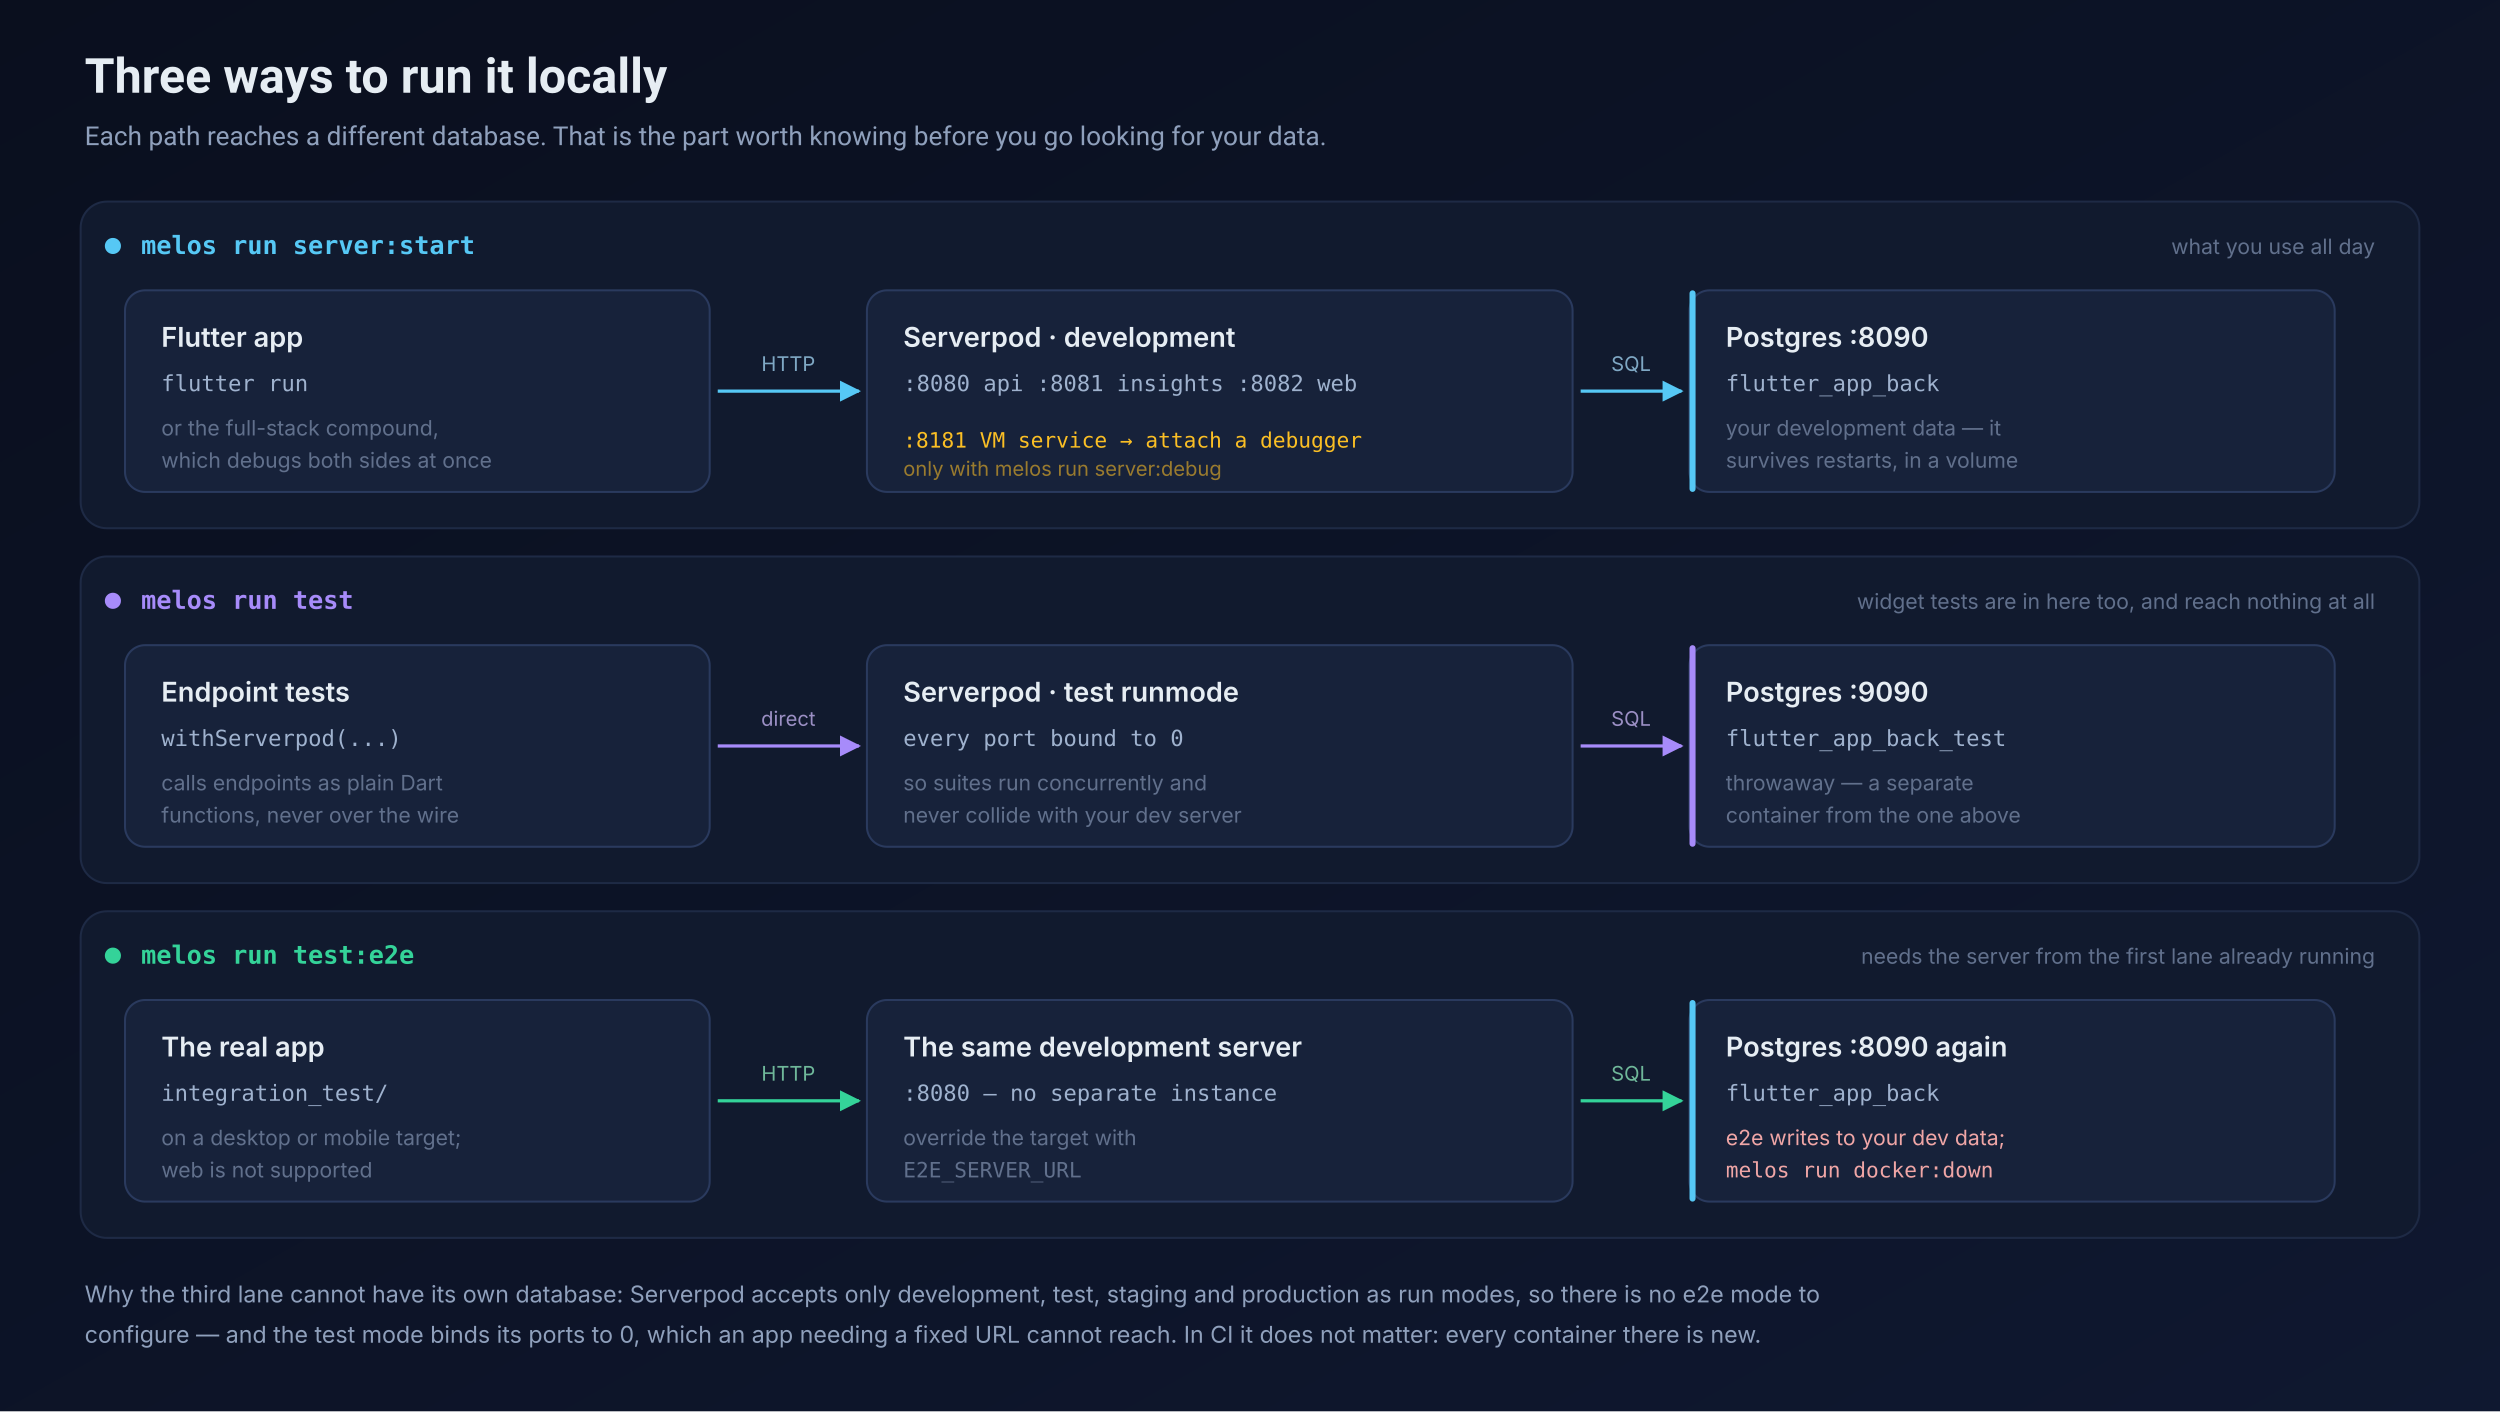
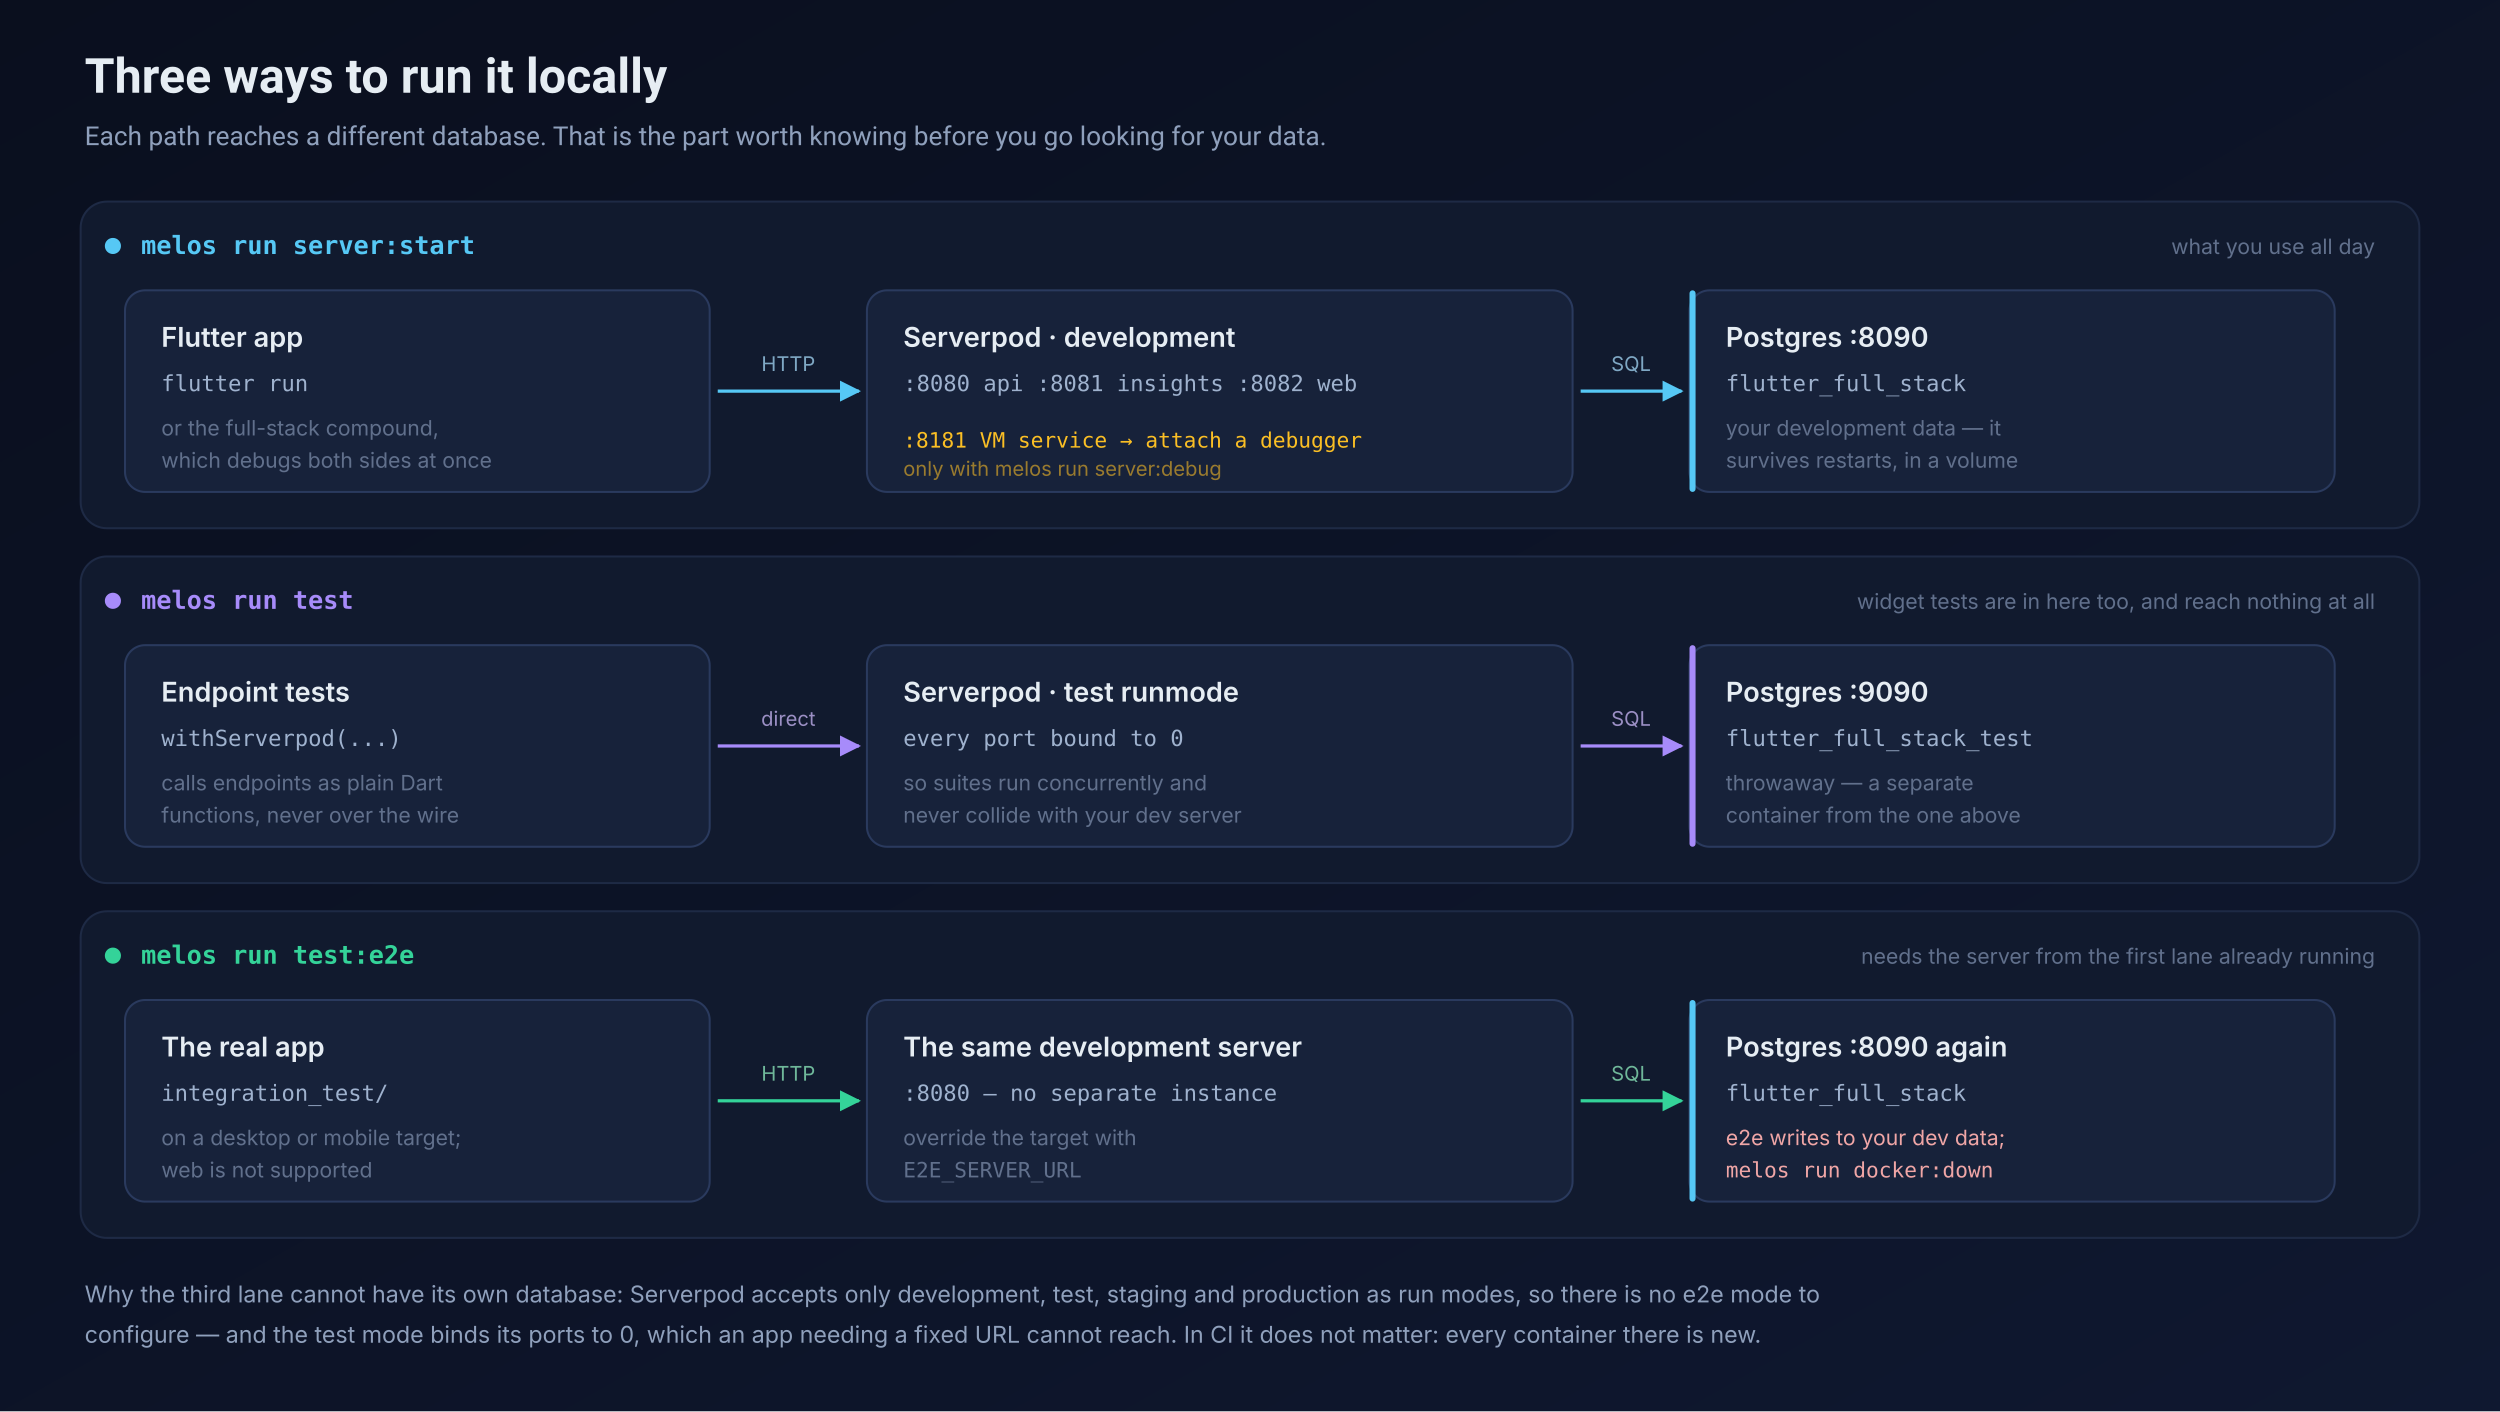
<svg xmlns="http://www.w3.org/2000/svg" viewBox="0 0 1240 700" width="1240" height="700" role="img" aria-label="Three ways to run the stack locally and the database each one reaches. Development runs the server on port 8080 against the development Postgres on 8090, with the VM service on 8181 for a debugger. Endpoint tests boot Serverpod in-process with every port bound to zero and use the throwaway test Postgres on 9090. The end-to-end suite drives the real app over HTTP against that same development server, so it reaches the development database on 8090 too.">
  <defs>
    <linearGradient id="bg2" x1="0" y1="0" x2="1" y2="1">
      <stop offset="0" stop-color="#0A0F1E" />
      <stop offset="1" stop-color="#0F1830" />
    </linearGradient>
    <marker id="bCyan" viewBox="0 0 10 10" refX="9" refY="5" markerWidth="6.5" markerHeight="6.5" orient="auto-start-reverse">
      <path d="M0,0 L10,5 L0,10 z" fill="#56C8F5" />
    </marker>
    <marker id="bViolet" viewBox="0 0 10 10" refX="9" refY="5" markerWidth="6.5" markerHeight="6.5" orient="auto-start-reverse">
      <path d="M0,0 L10,5 L0,10 z" fill="#A78BFA" />
    </marker>
    <marker id="bEmerald" viewBox="0 0 10 10" refX="9" refY="5" markerWidth="6.5" markerHeight="6.5" orient="auto-start-reverse">
      <path d="M0,0 L10,5 L0,10 z" fill="#34D399" />
    </marker>
  </defs>
  <rect width="1240" height="700" fill="url(#bg2)" />
  <text x="42" y="46" font-family="-apple-system, BlinkMacSystemFont, 'Segoe UI', Roboto, sans-serif" font-size="24" font-weight="700" fill="#E6EDF3">Three ways to run it locally</text>
  <text x="42" y="72" font-family="-apple-system, BlinkMacSystemFont, 'Segoe UI', Roboto, sans-serif" font-size="13" fill="#8FA0BC">Each path reaches a different database. That is the part worth knowing before you go looking for your data.</text>
  <rect x="40" y="100" width="1160" height="162" rx="13" fill="#111A2E" stroke="#1E2A45" />
  <circle cx="56" cy="122" r="4" fill="#56C8F5" />
  <text x="70" y="126" font-family="ui-monospace, 'SF Mono', Menlo, Consolas, monospace" font-size="12.5" font-weight="600" fill="#56C8F5">melos run server:start</text>
  <text x="1178" y="126" text-anchor="end" font-family="-apple-system, BlinkMacSystemFont, sans-serif" font-size="10.5" fill="#61708C">what you use all day</text>
  <rect x="62" y="144" width="290" height="100" rx="10" fill="#17223A" stroke="#2A3A5E" />
  <text x="80" y="172" font-family="-apple-system, BlinkMacSystemFont, sans-serif" font-size="13.5" font-weight="600" fill="#E6EDF3">Flutter app</text>
  <text x="80" y="194" font-family="ui-monospace, 'SF Mono', Menlo, Consolas, monospace" font-size="11" fill="#9FB2CE">flutter run</text>
  <text x="80" y="216" font-family="-apple-system, BlinkMacSystemFont, sans-serif" font-size="10.5" fill="#61708C">or the full-stack compound,</text>
  <text x="80" y="232" font-family="-apple-system, BlinkMacSystemFont, sans-serif" font-size="10.5" fill="#61708C">which debugs both sides at once</text>
  <path d="M356,194 H426" stroke="#56C8F5" stroke-width="1.6" fill="none" marker-end="url(#bCyan)" />
  <text x="391" y="184" text-anchor="middle" font-family="-apple-system, BlinkMacSystemFont, sans-serif" font-size="10" fill="#7FA8C4">HTTP</text>
  <rect x="430" y="144" width="350" height="100" rx="10" fill="#17223A" stroke="#2A3A5E" />
  <text x="448" y="172" font-family="-apple-system, BlinkMacSystemFont, sans-serif" font-size="13.5" font-weight="600" fill="#E6EDF3">Serverpod · development</text>
  <text x="448" y="194" font-family="ui-monospace, 'SF Mono', Menlo, Consolas, monospace" font-size="11" fill="#9FB2CE">:8080 api  :8081 insights  :8082 web</text>
  <text x="448" y="222" font-family="ui-monospace, 'SF Mono', Menlo, Consolas, monospace" font-size="10.5" fill="#FBBF24">:8181 VM service → attach a debugger</text>
  <text x="448" y="236" font-family="-apple-system, BlinkMacSystemFont, sans-serif" font-size="10" fill="#9A7B2E">only with melos run server:debug</text>
  <path d="M784,194 H834" stroke="#56C8F5" stroke-width="1.6" fill="none" marker-end="url(#bCyan)" />
  <text x="809" y="184" text-anchor="middle" font-family="-apple-system, BlinkMacSystemFont, sans-serif" font-size="10" fill="#7FA8C4">SQL</text>
  <rect x="838" y="144" width="320" height="100" rx="10" fill="#17223A" stroke="#2A3A5E" />
  <rect x="838" y="144" width="3" height="100" rx="1.5" fill="#56C8F5" />
  <text x="856" y="172" font-family="-apple-system, BlinkMacSystemFont, sans-serif" font-size="13.5" font-weight="600" fill="#E6EDF3">Postgres :8090</text>
-   <text x="856" y="194" font-family="ui-monospace, 'SF Mono', Menlo, Consolas, monospace" font-size="11" fill="#9FB2CE">flutter_app_back</text>
+   <text x="856" y="194" font-family="ui-monospace, 'SF Mono', Menlo, Consolas, monospace" font-size="11" fill="#9FB2CE">flutter_full_stack</text>
  <text x="856" y="216" font-family="-apple-system, BlinkMacSystemFont, sans-serif" font-size="10.5" fill="#61708C">your development data — it</text>
  <text x="856" y="232" font-family="-apple-system, BlinkMacSystemFont, sans-serif" font-size="10.5" fill="#61708C">survives restarts, in a volume</text>
  <rect x="40" y="276" width="1160" height="162" rx="13" fill="#111A2E" stroke="#1E2A45" />
  <circle cx="56" cy="298" r="4" fill="#A78BFA" />
  <text x="70" y="302" font-family="ui-monospace, 'SF Mono', Menlo, Consolas, monospace" font-size="12.5" font-weight="600" fill="#A78BFA">melos run test</text>
  <text x="1178" y="302" text-anchor="end" font-family="-apple-system, BlinkMacSystemFont, sans-serif" font-size="10.5" fill="#61708C">widget tests are in here too, and reach nothing at all</text>
  <rect x="62" y="320" width="290" height="100" rx="10" fill="#17223A" stroke="#2A3A5E" />
  <text x="80" y="348" font-family="-apple-system, BlinkMacSystemFont, sans-serif" font-size="13.5" font-weight="600" fill="#E6EDF3">Endpoint tests</text>
  <text x="80" y="370" font-family="ui-monospace, 'SF Mono', Menlo, Consolas, monospace" font-size="11" fill="#9FB2CE">withServerpod(...)</text>
  <text x="80" y="392" font-family="-apple-system, BlinkMacSystemFont, sans-serif" font-size="10.5" fill="#61708C">calls endpoints as plain Dart</text>
  <text x="80" y="408" font-family="-apple-system, BlinkMacSystemFont, sans-serif" font-size="10.5" fill="#61708C">functions, never over the wire</text>
  <path d="M356,370 H426" stroke="#A78BFA" stroke-width="1.6" fill="none" marker-end="url(#bViolet)" />
  <text x="391" y="360" text-anchor="middle" font-family="-apple-system, BlinkMacSystemFont, sans-serif" font-size="10" fill="#9B8FC4">direct</text>
  <rect x="430" y="320" width="350" height="100" rx="10" fill="#17223A" stroke="#2A3A5E" />
  <text x="448" y="348" font-family="-apple-system, BlinkMacSystemFont, sans-serif" font-size="13.5" font-weight="600" fill="#E6EDF3">Serverpod · test runmode</text>
  <text x="448" y="370" font-family="ui-monospace, 'SF Mono', Menlo, Consolas, monospace" font-size="11" fill="#9FB2CE">every port bound to 0</text>
  <text x="448" y="392" font-family="-apple-system, BlinkMacSystemFont, sans-serif" font-size="10.5" fill="#61708C">so suites run concurrently and</text>
  <text x="448" y="408" font-family="-apple-system, BlinkMacSystemFont, sans-serif" font-size="10.5" fill="#61708C">never collide with your dev server</text>
  <path d="M784,370 H834" stroke="#A78BFA" stroke-width="1.6" fill="none" marker-end="url(#bViolet)" />
  <text x="809" y="360" text-anchor="middle" font-family="-apple-system, BlinkMacSystemFont, sans-serif" font-size="10" fill="#9B8FC4">SQL</text>
  <rect x="838" y="320" width="320" height="100" rx="10" fill="#17223A" stroke="#2A3A5E" />
  <rect x="838" y="320" width="3" height="100" rx="1.5" fill="#A78BFA" />
  <text x="856" y="348" font-family="-apple-system, BlinkMacSystemFont, sans-serif" font-size="13.5" font-weight="600" fill="#E6EDF3">Postgres :9090</text>
-   <text x="856" y="370" font-family="ui-monospace, 'SF Mono', Menlo, Consolas, monospace" font-size="11" fill="#9FB2CE">flutter_app_back_test</text>
+   <text x="856" y="370" font-family="ui-monospace, 'SF Mono', Menlo, Consolas, monospace" font-size="11" fill="#9FB2CE">flutter_full_stack_test</text>
  <text x="856" y="392" font-family="-apple-system, BlinkMacSystemFont, sans-serif" font-size="10.5" fill="#61708C">throwaway — a separate</text>
  <text x="856" y="408" font-family="-apple-system, BlinkMacSystemFont, sans-serif" font-size="10.5" fill="#61708C">container from the one above</text>
  <rect x="40" y="452" width="1160" height="162" rx="13" fill="#111A2E" stroke="#1E2A45" />
  <circle cx="56" cy="474" r="4" fill="#34D399" />
  <text x="70" y="478" font-family="ui-monospace, 'SF Mono', Menlo, Consolas, monospace" font-size="12.5" font-weight="600" fill="#34D399">melos run test:e2e</text>
  <text x="1178" y="478" text-anchor="end" font-family="-apple-system, BlinkMacSystemFont, sans-serif" font-size="10.5" fill="#61708C">needs the server from the first lane already running</text>
  <rect x="62" y="496" width="290" height="100" rx="10" fill="#17223A" stroke="#2A3A5E" />
  <text x="80" y="524" font-family="-apple-system, BlinkMacSystemFont, sans-serif" font-size="13.5" font-weight="600" fill="#E6EDF3">The real app</text>
  <text x="80" y="546" font-family="ui-monospace, 'SF Mono', Menlo, Consolas, monospace" font-size="11" fill="#9FB2CE">integration_test/</text>
  <text x="80" y="568" font-family="-apple-system, BlinkMacSystemFont, sans-serif" font-size="10.5" fill="#61708C">on a desktop or mobile target;</text>
  <text x="80" y="584" font-family="-apple-system, BlinkMacSystemFont, sans-serif" font-size="10.5" fill="#61708C">web is not supported</text>
  <path d="M356,546 H426" stroke="#34D399" stroke-width="1.6" fill="none" marker-end="url(#bEmerald)" />
  <text x="391" y="536" text-anchor="middle" font-family="-apple-system, BlinkMacSystemFont, sans-serif" font-size="10" fill="#6FB89A">HTTP</text>
  <rect x="430" y="496" width="350" height="100" rx="10" fill="#17223A" stroke="#2A3A5E" />
  <text x="448" y="524" font-family="-apple-system, BlinkMacSystemFont, sans-serif" font-size="13.5" font-weight="600" fill="#E6EDF3">The same development server</text>
  <text x="448" y="546" font-family="ui-monospace, 'SF Mono', Menlo, Consolas, monospace" font-size="11" fill="#9FB2CE">:8080 — no separate instance</text>
  <text x="448" y="568" font-family="-apple-system, BlinkMacSystemFont, sans-serif" font-size="10.5" fill="#61708C">override the target with</text>
  <text x="448" y="584" font-family="ui-monospace, 'SF Mono', Menlo, Consolas, monospace" font-size="10.5" fill="#61708C">E2E_SERVER_URL</text>
  <path d="M784,546 H834" stroke="#34D399" stroke-width="1.6" fill="none" marker-end="url(#bEmerald)" />
  <text x="809" y="536" text-anchor="middle" font-family="-apple-system, BlinkMacSystemFont, sans-serif" font-size="10" fill="#6FB89A">SQL</text>
  <rect x="838" y="496" width="320" height="100" rx="10" fill="#17223A" stroke="#2A3A5E" />
  <rect x="838" y="496" width="3" height="100" rx="1.5" fill="#56C8F5" />
  <text x="856" y="524" font-family="-apple-system, BlinkMacSystemFont, sans-serif" font-size="13.5" font-weight="600" fill="#E6EDF3">Postgres :8090 again</text>
-   <text x="856" y="546" font-family="ui-monospace, 'SF Mono', Menlo, Consolas, monospace" font-size="11" fill="#9FB2CE">flutter_app_back</text>
+   <text x="856" y="546" font-family="ui-monospace, 'SF Mono', Menlo, Consolas, monospace" font-size="11" fill="#9FB2CE">flutter_full_stack</text>
  <text x="856" y="568" font-family="-apple-system, BlinkMacSystemFont, sans-serif" font-size="10.5" fill="#F0A6A6">e2e writes to your dev data;</text>
  <text x="856" y="584" font-family="ui-monospace, 'SF Mono', Menlo, Consolas, monospace" font-size="10.5" fill="#F0A6A6">melos run docker:down</text>
  <text x="42" y="646" font-family="-apple-system, BlinkMacSystemFont, sans-serif" font-size="11.5" fill="#8FA0BC">Why the third lane cannot have its own database: Serverpod accepts only development, test, staging and production as run modes, so there is no e2e mode to</text>
  <text x="42" y="666" font-family="-apple-system, BlinkMacSystemFont, sans-serif" font-size="11.5" fill="#8FA0BC">configure — and the test mode binds its ports to 0, which an app needing a fixed URL cannot reach. In CI it does not matter: every container there is new.</text>
</svg>
